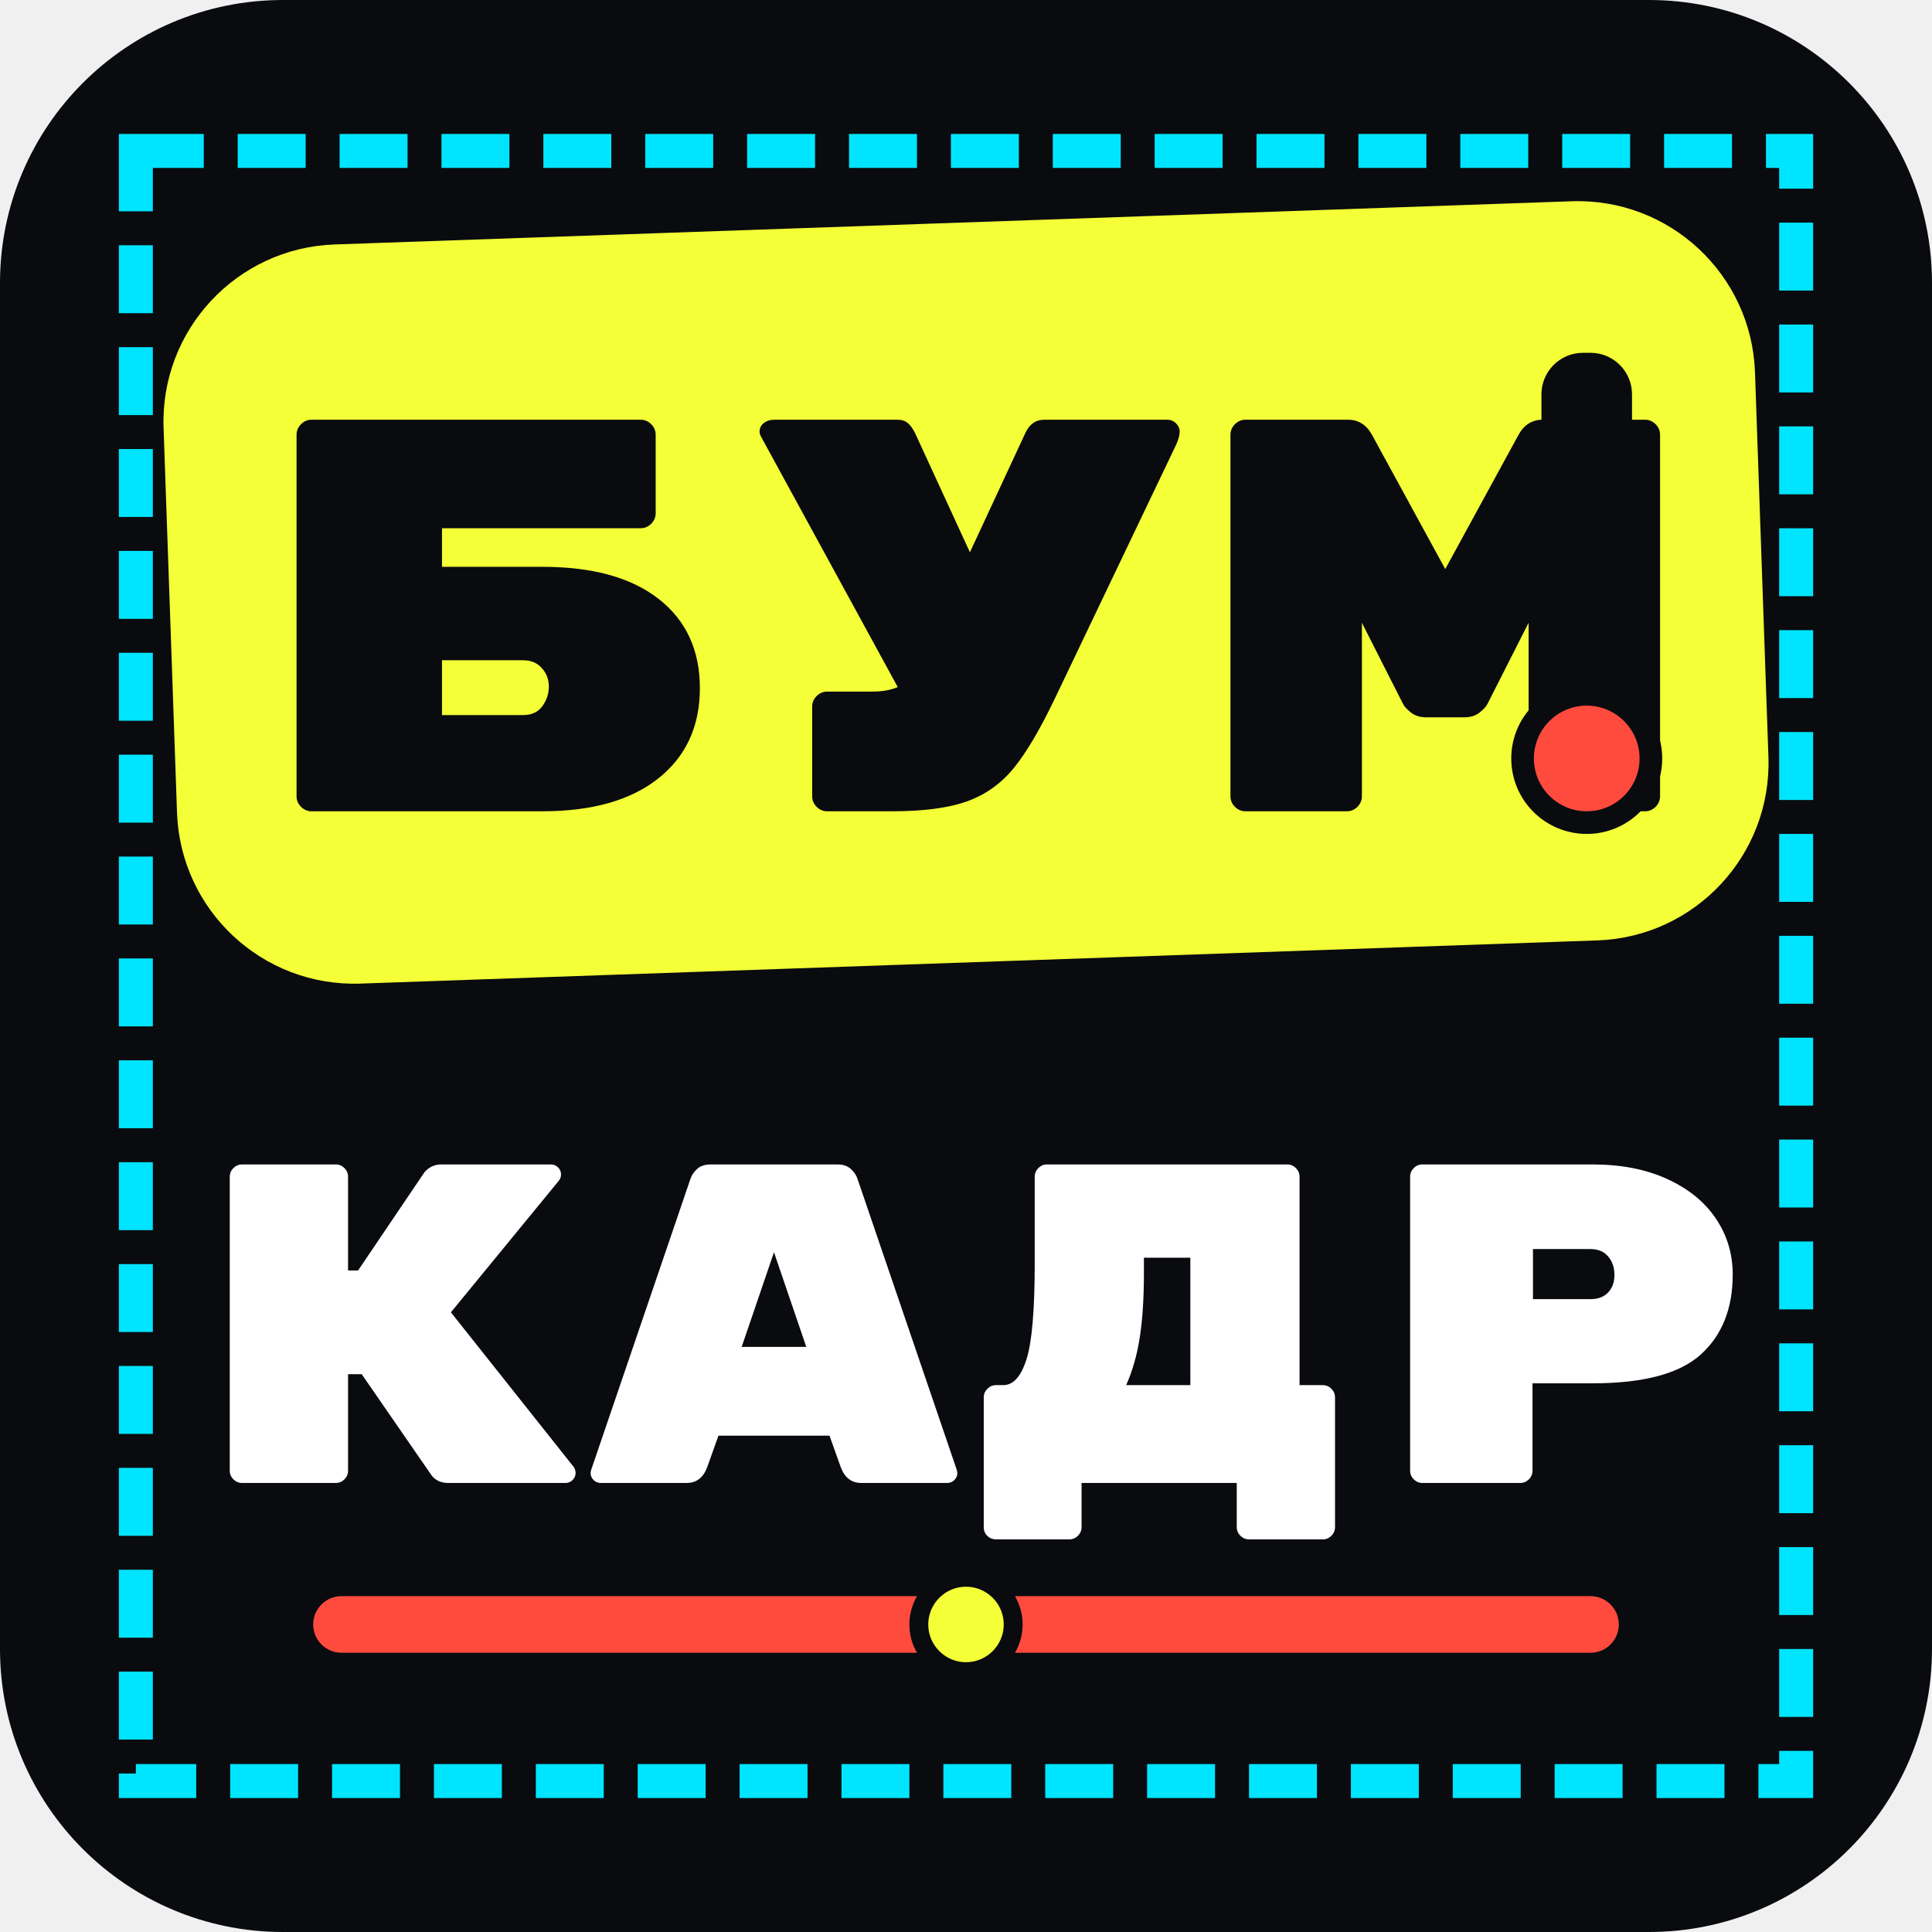
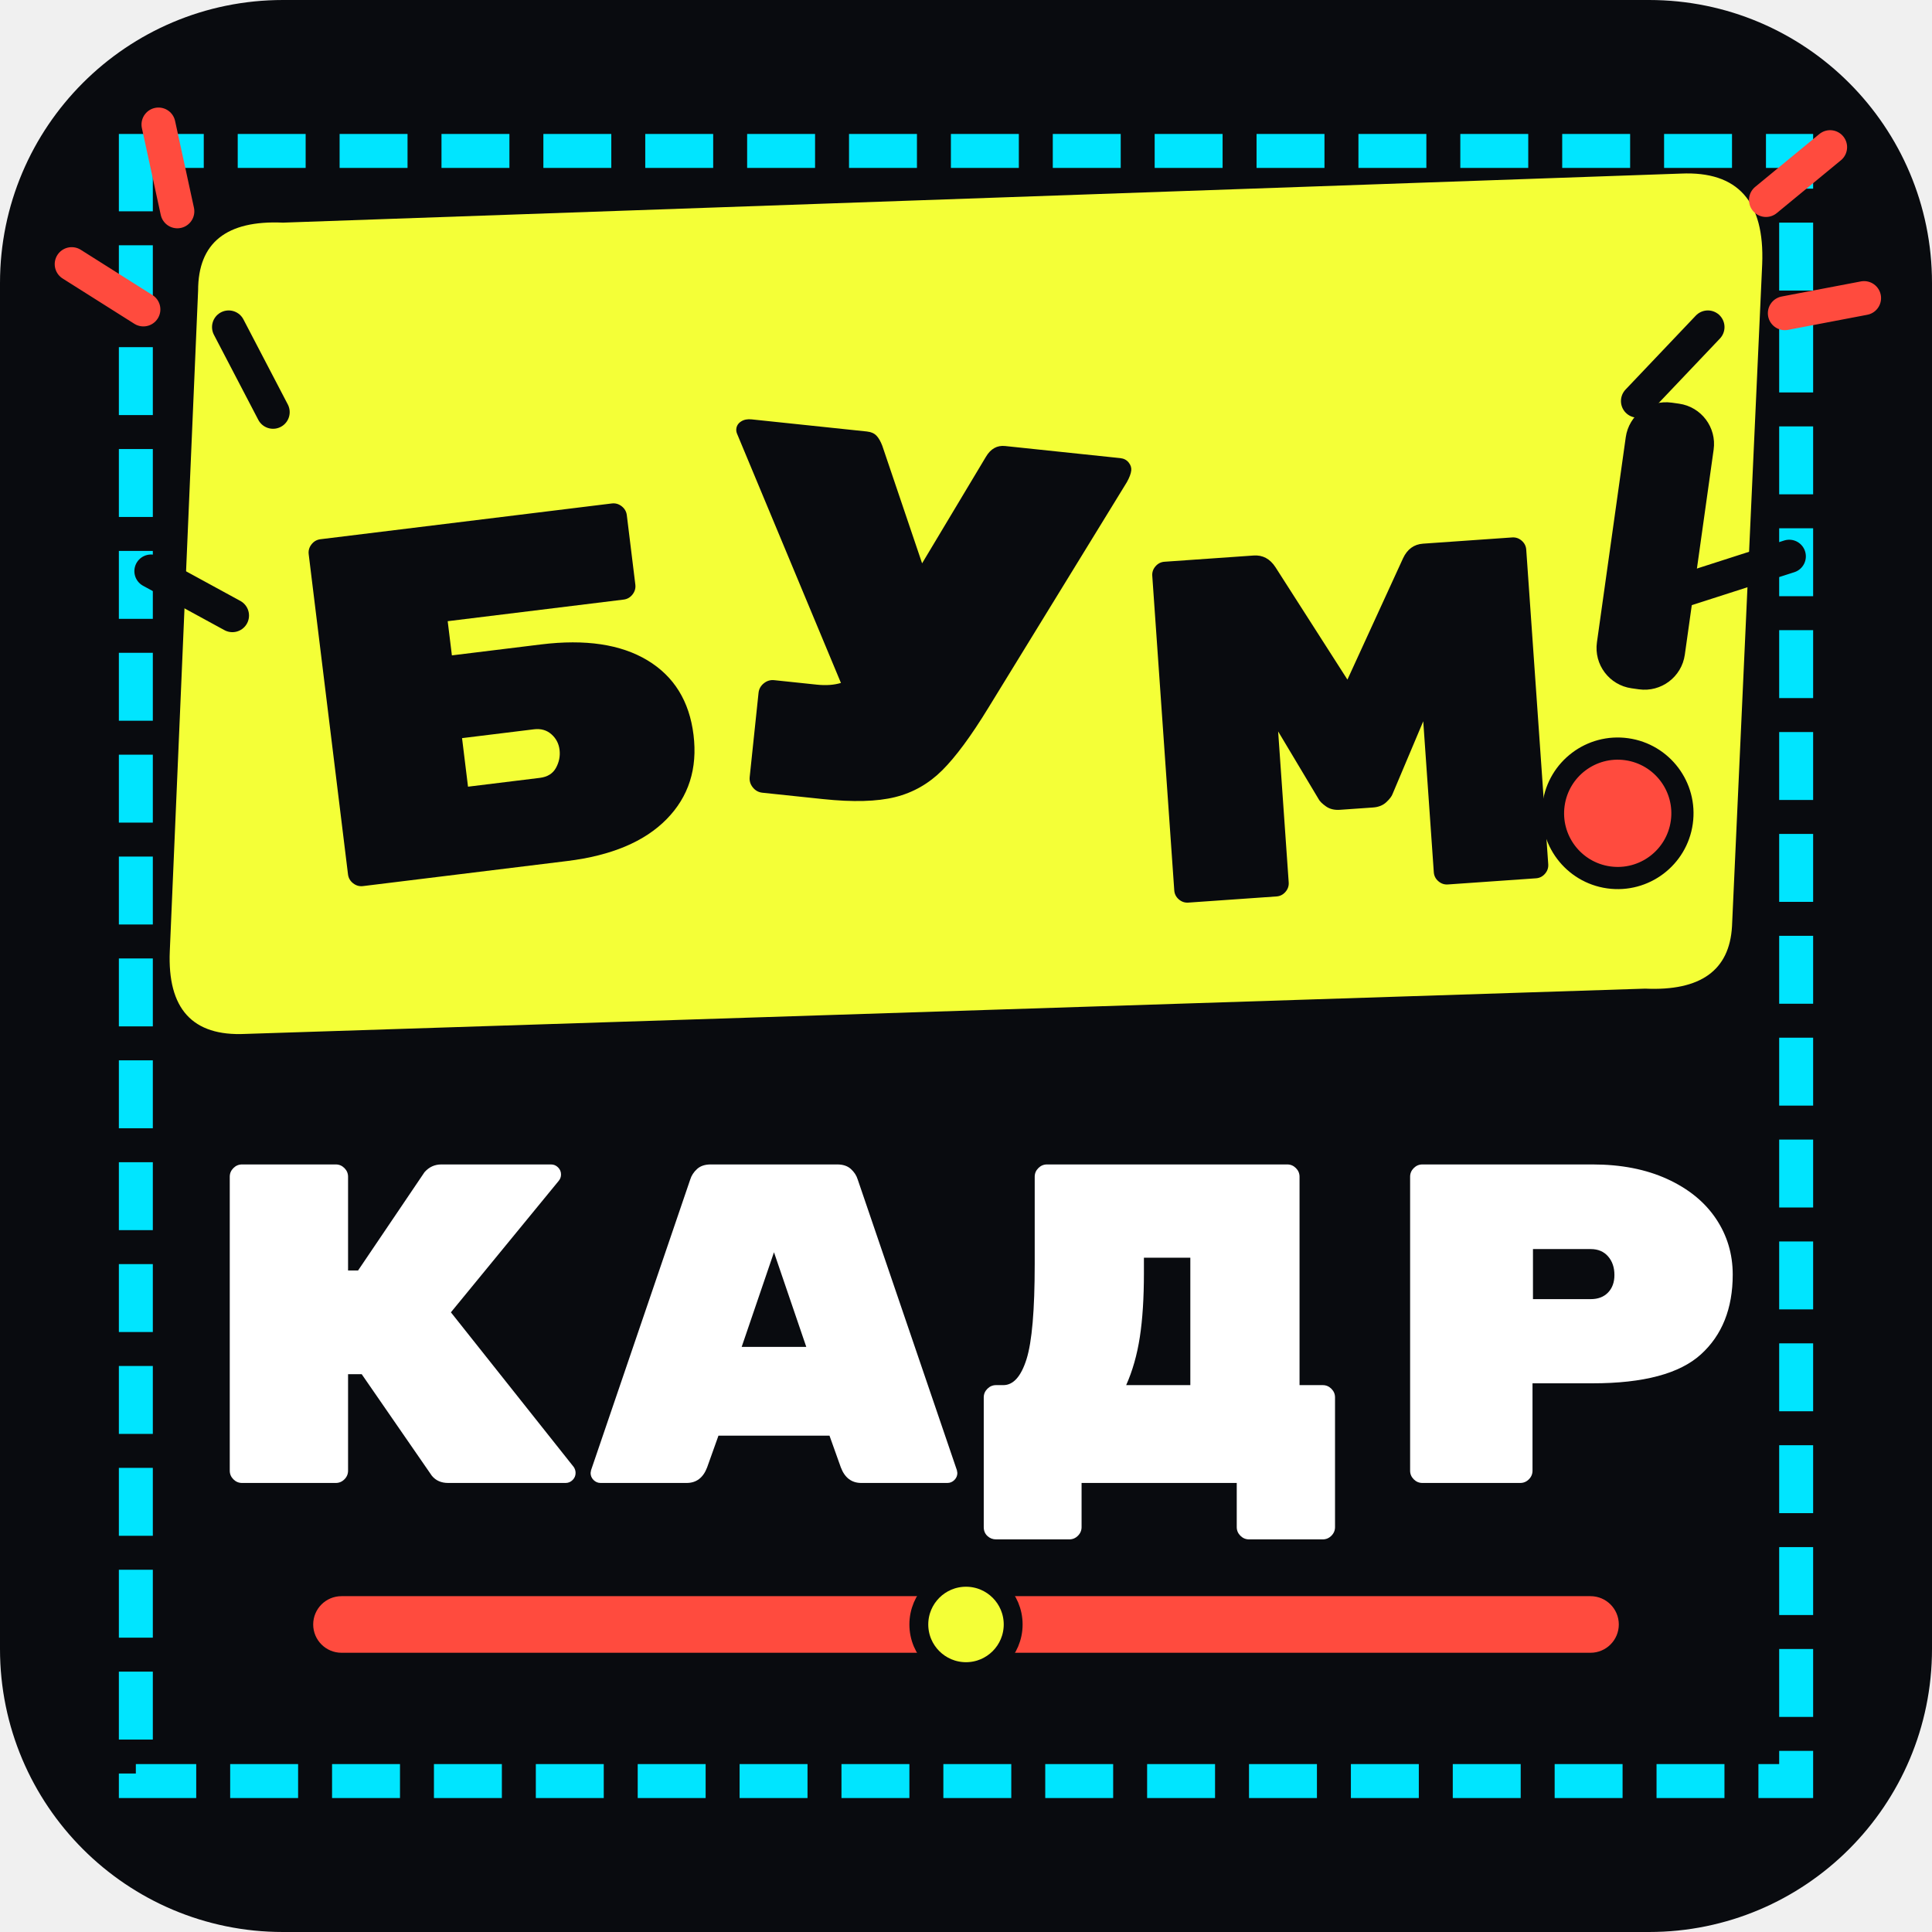
<svg xmlns="http://www.w3.org/2000/svg" width="1024" height="1024" viewBox="0 0 1024 1024" role="img" aria-label="Квадратный логотип БУМ КАДР для микрофонного кубика">
  <rect width="1024" height="1024" rx="150" fill="#090B0F" />
  <path d="M72 80 H952 V944 H72 Z" fill="none" stroke="#00E5FF" stroke-width="18" stroke-dasharray="36 18" />
-   <rect x="90" y="118" width="844" height="392" rx="94" fill="#F4FF37" transform="rotate(-2 512 314)" />
-   <path d="M806 220Q806 118 732.0 59.0Q658 0 524 0H112Q101 0 93.0 8.0Q85 16 85 27V673Q85 684 93.0 692.0Q101 700 112 700H700Q711 700 719.0 692.0Q727 684 727 673V533Q727 522 719.0 514.0Q711 506 700 506H345V437H525Q659 437 732.5 379.5Q806 322 806 220ZM490 172Q513 172 524.5 188.0Q536 204 536 223Q536 242 523.5 256.0Q511 270 490 270H345V172Z" fill="#090B0F" transform="translate(131.977 430.000) scale(0.296489 -0.296489)" />
-   <path d="M807 679Q807 670 801 656L585 204Q545 120 511.0 78.0Q477 36 427.5 18.0Q378 0 292 0H177Q166 0 158.0 8.0Q150 16 150 27V187Q150 198 158.0 206.0Q166 214 177 214H258Q284 214 303 222L59 669Q56 674 56 679Q56 688 63.5 694.0Q71 700 83 700H302Q314 700 321.0 694.0Q328 688 334 676L432 463L531 676Q542 700 565 700H784Q794 700 800.5 693.5Q807 687 807 679Z" fill="#090B0F" transform="translate(385.992 430.000) scale(0.296489 -0.296489)" />
-   <path d="M599 700H782Q793 700 801.0 692.0Q809 684 809 673V27Q809 16 801.0 8.0Q793 0 782 0H601Q590 0 582.0 8.0Q574 16 574 27V337L501 193Q498 186 487.0 177.0Q476 168 459 168H391Q374 168 363.0 177.0Q352 186 349 193L276 337V27Q276 16 268.0 8.0Q260 0 249 0H68Q57 0 49.0 8.0Q41 16 41 27V673Q41 684 49.0 692.0Q57 700 68 700H251Q279 700 294 673L425 433L556 673Q571 700 599 700Z" fill="#090B0F" transform="translate(640.008 430.000) scale(0.296489 -0.296489)" />
-   <rect x="817" y="187" width="48" height="148" rx="22" fill="#090B0F" />
-   <circle cx="841" cy="402" r="34" fill="#FF4B3E" stroke="#090B0F" stroke-width="12" />
+   <path d="M105 154 Q105 116 150 118 L891 92 Q936 90 934 140 L918 491 Q916 526 872 524 L130 548 Q88 550 90 504 Z" fill="#F4FF37" />
+   <path d="M76 164 l-38 -24 M94 112 l-10 -46 M936 106 l34 -28 M946 166 l42 -8" fill="none" stroke="#FF4B3E" stroke-width="18" stroke-linecap="round" />
+   <g transform="translate(82 142) scale(0.98)">
+     <path d="M42 188 l-44 -24 M64 78 l-24 -46 M802 72 l38 -40 M828 174 l56 -18" fill="none" stroke="#090B0F" stroke-width="18" stroke-linecap="round" />
+     <g transform="rotate(-7 180.75 195.40)">
+       <path d="M806 220Q806 118 732.0 59.0Q658 0 524 0H112Q101 0 93.0 8.0Q85 16 85 27V673Q85 684 93.0 692.0Q101 700 112 700H700Q711 700 719.0 692.0Q727 684 727 673V533Q727 522 719.0 514.0Q711 506 700 506H345V437H525Q659 437 732.5 379.5Q806 322 806 220ZM490 172Q513 172 524.5 188.0Q536 204 536 223Q536 242 523.5 256.0Q511 270 490 270H345V172Z" fill="#090B0F" transform="translate(66.000 325.000) scale(0.27 -0.27)" />
+     </g>
+     <g transform="rotate(6 413.55 154.72)">
+       <path d="M807 679Q807 670 801 656L585 204Q545 120 511.0 78.0Q477 36 427.5 18.0Q378 0 292 0H177Q166 0 158.0 8.0Q150 16 150 27V187Q150 198 158.0 206.0Q166 214 177 214H258Q284 214 303 222L59 669Q56 674 56 679Q56 688 63.5 694.0Q71 700 83 700H302Q314 700 321.0 694.0Q328 688 334 676L432 463L531 676Q542 700 565 700H784Q794 700 800.5 693.5Q807 687 807 679Z" fill="#090B0F" transform="translate(292.000 292.000) scale(0.286 -0.286)" />
+     </g>
+     <g transform="rotate(-4 644.20 210.28)">
+       <path d="M599 700H782Q793 700 801.0 692.0Q809 684 809 673V27Q809 16 801.0 8.0Q793 0 782 0H601Q590 0 582.0 8.0Q574 16 574 27V337L501 193Q498 186 487.0 177.0Q476 168 459 168H391Q374 168 363.0 177.0Q352 186 349 193L276 337V27Q276 16 268.0 8.0Q260 0 249 0H68Q57 0 49.0 8.0Q41 16 41 27V673Q41 684 49.0 692.0Q57 700 68 700H251Q279 700 294 673L425 433L556 673Q571 700 599 700Z" fill="#090B0F" transform="translate(532.000 337.000) scale(0.264 -0.264)" />
+     </g>
+     <g transform="rotate(8 806 190)">
+       <rect x="782" y="72" width="48" height="156" rx="22" fill="#090B0F" />
+       <circle cx="806" cy="296" r="35" fill="#FF4B3E" stroke="#090B0F" stroke-width="12" />
+     </g>
+   </g>
  <path d="M842 22Q842 13 835.5 6.5Q829 0 820 0H562Q539 0 526 16L372 239H342V27Q342 16 334.0 8.0Q326 0 315 0H109Q98 0 90.0 8.0Q82 16 82 27V673Q82 684 90.0 692.0Q98 700 109 700H315Q326 700 334.0 692.0Q342 684 342 673V467H364L510 683Q525 700 547 700H788Q797 700 803.5 693.5Q810 687 810 678Q810 670 805 664L568 375L838 35Q842 29 842 22Z" fill="#FFFFFF" transform="translate(102.000 786.000) scale(0.241176 -0.241176)" />
  <path d="M281 34Q268 0 236 0H47Q38 0 31.5 6.5Q25 13 25 22L26 28L244 667Q248 680 259.0 690.0Q270 700 289 700H567Q586 700 597.0 690.0Q608 680 612 667L830 28L831 22Q831 13 824.5 6.5Q818 0 809 0H620Q588 0 575 34L550 104H306ZM428 507 357 299H499Z" fill="#FFFFFF" transform="translate(307.000 786.000) scale(0.241176 -0.241176)" />
  <path d="M733 673V215H784Q795 215 803.0 207.0Q811 199 811 188V-97Q811 -108 803.0 -116.0Q795 -124 784 -124H622Q611 -124 603.0 -116.0Q595 -108 595 -97V0H254V-97Q254 -108 246.0 -116.0Q238 -124 227 -124H66Q55 -124 47.0 -116.5Q39 -109 39 -97V188Q39 199 47.0 207.0Q55 215 66 215H82Q115 215 133.0 272.0Q151 329 151 481V673Q151 684 159.0 692.0Q167 700 178 700H706Q717 700 725.0 692.0Q733 684 733 673ZM391 461Q391 379 382.0 320.5Q373 262 352 215H493V495H391Z" fill="#FFFFFF" transform="translate(512.000 786.000) scale(0.241176 -0.241176)" />
  <path d="M835 458Q835 346 765.0 282.5Q695 219 527 219H395V27Q395 16 387.0 8.0Q379 0 368 0H153Q142 0 134.0 8.0Q126 16 126 27V673Q126 684 134.0 692.0Q142 700 153 700H527Q621 700 691.0 668.0Q761 636 798.0 581.0Q835 526 835 458ZM523 404Q547 404 561.0 418.5Q575 433 575 457Q575 482 561.0 498.0Q547 514 523 514H396V404Z" fill="#FFFFFF" transform="translate(717.000 786.000) scale(0.241176 -0.241176)" />
  <rect x="166" y="846" width="692" height="30" rx="15" fill="#FF4B3E" />
  <circle cx="512" cy="861" r="25" fill="#F4FF37" stroke="#090B0F" stroke-width="10" />
</svg>
